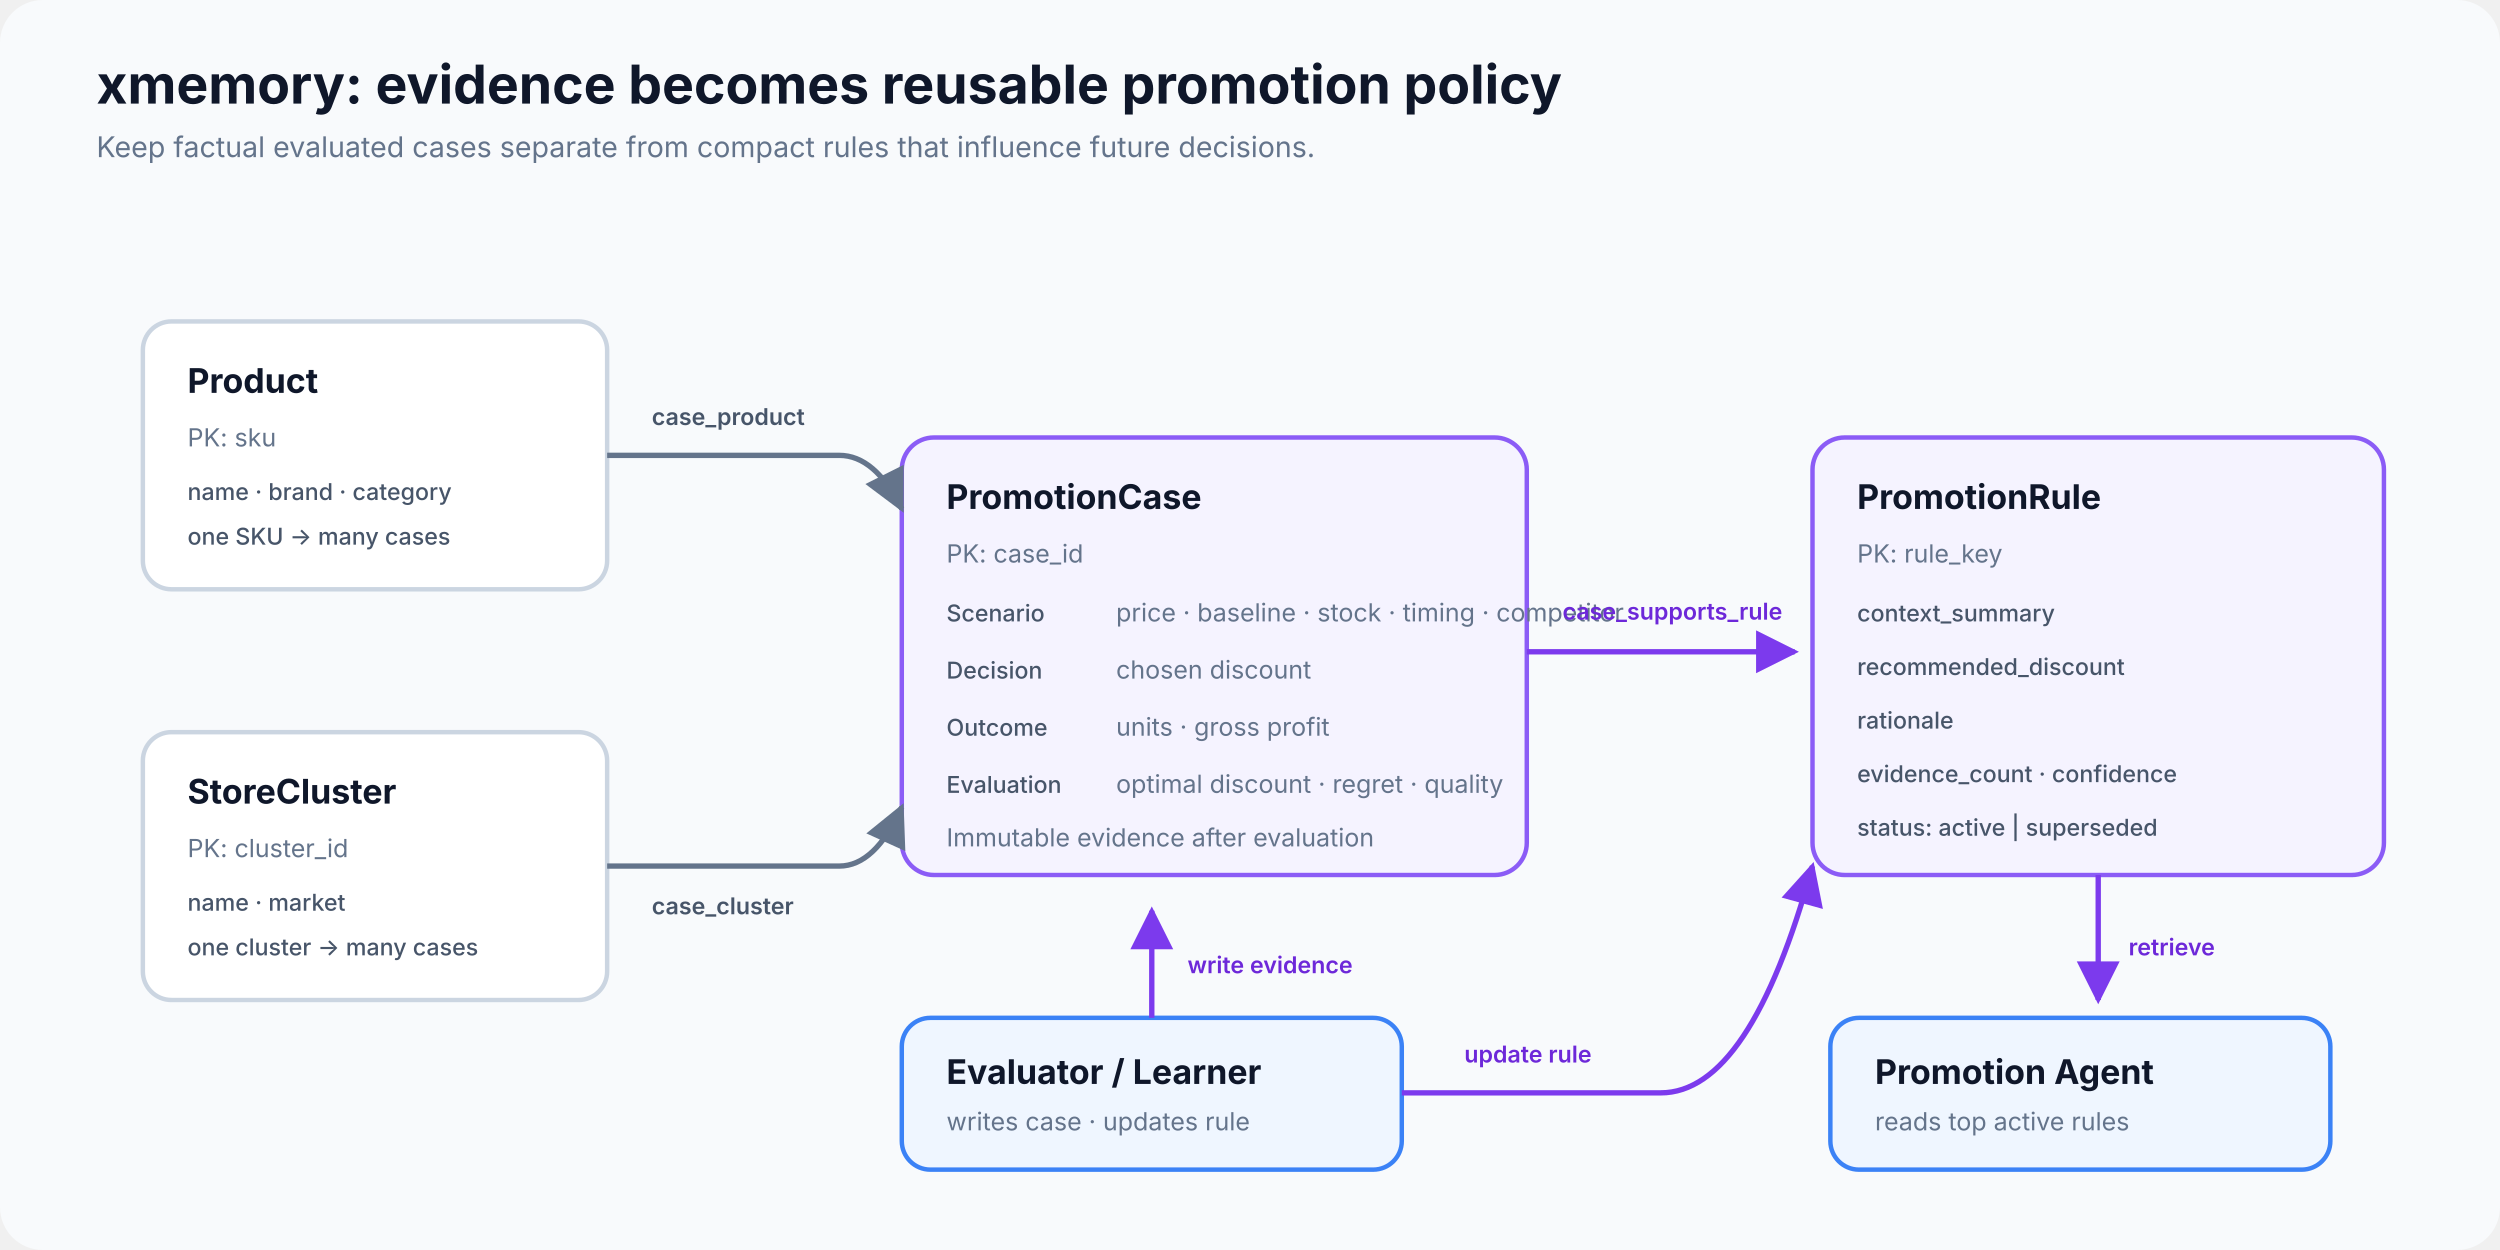
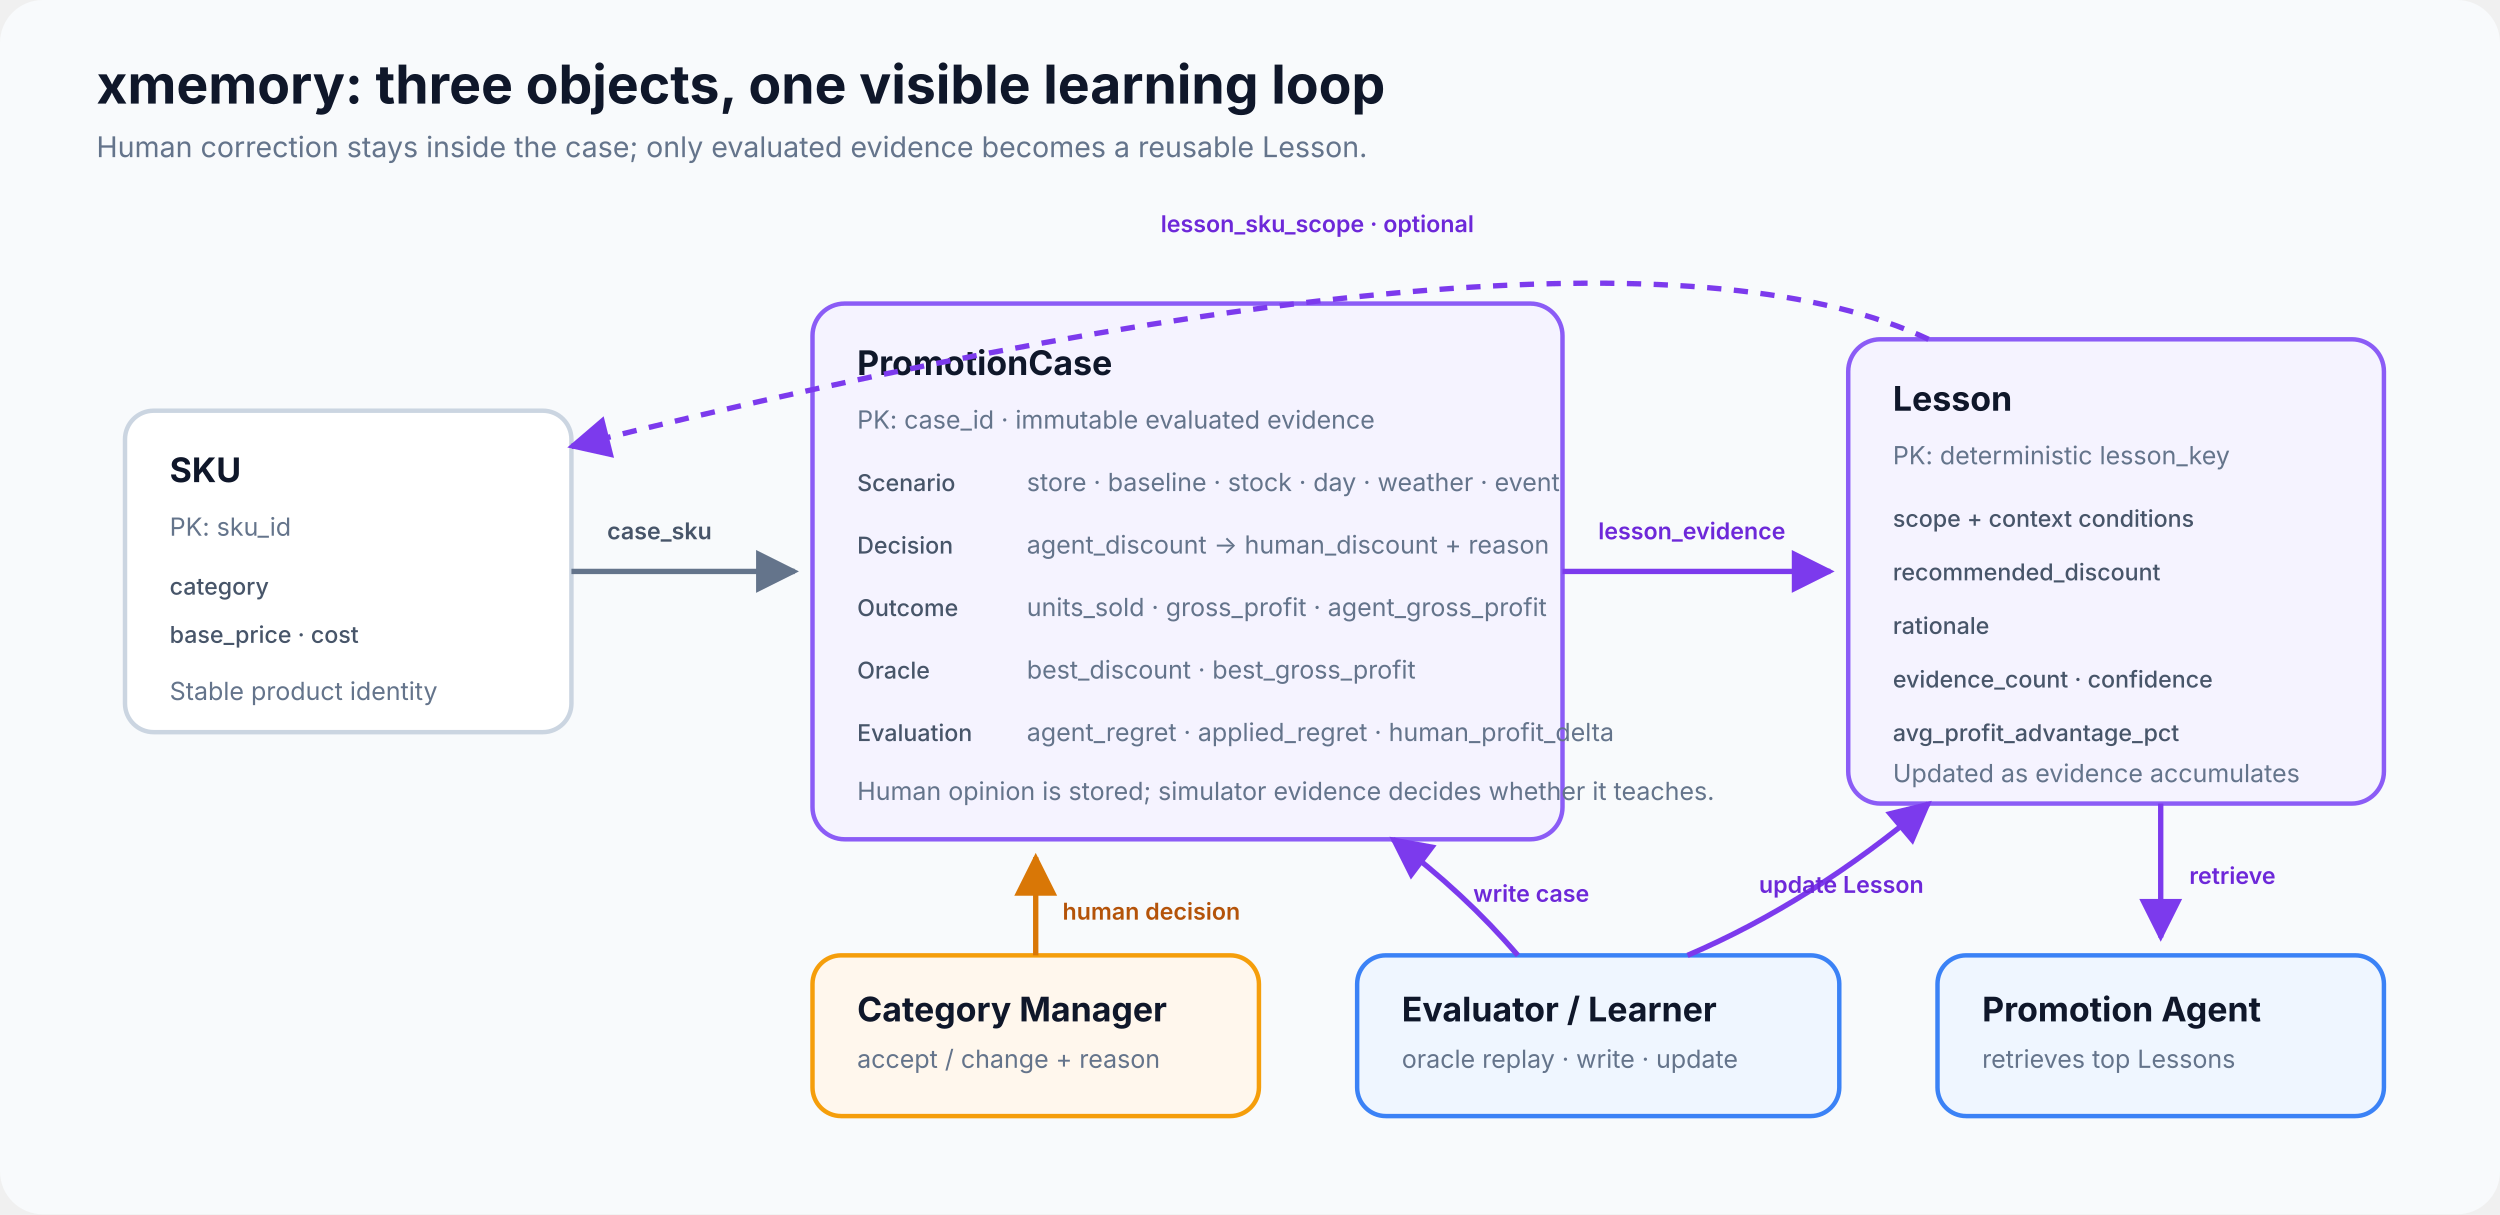
- <svg xmlns="http://www.w3.org/2000/svg" width="1400" height="700" viewBox="0 0 1400 700" role="img" aria-labelledby="title desc">
+ <svg xmlns="http://www.w3.org/2000/svg" width="1400" height="680" viewBox="0 0 1400 680" role="img" aria-labelledby="title desc">
  <defs>
    <marker id="arrow" viewBox="0 0 10 10" refX="9" refY="5" markerWidth="8" markerHeight="8" orient="auto-start-reverse">
      <path d="M0 0 L10 5 L0 10 z" fill="#64748b" />
    </marker>
    <marker id="arrowMemory" viewBox="0 0 10 10" refX="9" refY="5" markerWidth="8" markerHeight="8" orient="auto-start-reverse">
      <path d="M0 0 L10 5 L0 10 z" fill="#7c3aed" />
+     </marker>
+     <marker id="arrowHuman" viewBox="0 0 10 10" refX="9" refY="5" markerWidth="8" markerHeight="8" orient="auto-start-reverse">
+       <path d="M0 0 L10 5 L0 10 z" fill="#d97706" />
    </marker>
    <style>
      .bg{fill:#f8fafc}
      .title{font:700 30px -apple-system,BlinkMacSystemFont,"Segoe UI",sans-serif;fill:#0f172a}
      .subtitle{font:400 16px -apple-system,BlinkMacSystemFont,"Segoe UI",sans-serif;fill:#64748b}
      .entity{fill:#fff;stroke:#cbd5e1;stroke-width:2.5}
      .memory{fill:#f5f3ff;stroke:#8b5cf6;stroke-width:2.5}
      .actor{fill:#eff6ff;stroke:#3b82f6;stroke-width:2.5}
+       .human{fill:#fff7ed;stroke:#f59e0b;stroke-width:2.5}
      .h{font:700 19px -apple-system,BlinkMacSystemFont,"Segoe UI",sans-serif;fill:#0f172a}
      .body{font:400 14px -apple-system,BlinkMacSystemFont,"Segoe UI",sans-serif;fill:#64748b}
      .small{font:500 13px -apple-system,BlinkMacSystemFont,"Segoe UI",sans-serif;fill:#475569}
      .label{font:600 13px -apple-system,BlinkMacSystemFont,"Segoe UI",sans-serif;fill:#475569}
      .memoryLabel{font:600 13px -apple-system,BlinkMacSystemFont,"Segoe UI",sans-serif;fill:#6d28d9}
+       .humanLabel{font:600 13px -apple-system,BlinkMacSystemFont,"Segoe UI",sans-serif;fill:#b45309}
      .arrow{fill:none;stroke:#64748b;stroke-width:3;marker-end:url(#arrow)}
      .arrowMemory{fill:none;stroke:#7c3aed;stroke-width:3;marker-end:url(#arrowMemory)}
+       .arrowHuman{fill:none;stroke:#d97706;stroke-width:3;marker-end:url(#arrowHuman)}
+       .dashed{stroke-dasharray:8 7}
    </style>
  </defs>
-   <rect class="bg" x="0" y="0" width="1400" height="700" rx="24" />
-   <text class="title" x="54" y="58">xmemory: evidence becomes reusable promotion policy</text>
-   <text class="subtitle" x="54" y="88">Keep factual evaluated cases separate from compact rules that influence future decisions.</text>
-   <rect class="entity" x="80" y="180" width="260" height="150" rx="16" />
-   <text class="h" x="105" y="220">Product</text>
-   <text class="body" x="105" y="250">PK: sku</text>
-   <text class="small" x="105" y="280">name · brand · category</text>
-   <text class="small" x="105" y="305">one SKU → many cases</text>
-   <rect class="entity" x="80" y="410" width="260" height="150" rx="16" />
-   <text class="h" x="105" y="450">StoreCluster</text>
-   <text class="body" x="105" y="480">PK: cluster_id</text>
-   <text class="small" x="105" y="510">name · market</text>
-   <text class="small" x="105" y="535">one cluster → many cases</text>
-   <rect class="memory" x="505" y="245" width="350" height="245" rx="18" />
-   <text class="h" x="530" y="285">PromotionCase</text>
-   <text class="body" x="530" y="315">PK: case_id</text>
-   <text class="small" x="530" y="348">Scenario</text>
-   <text class="body" x="625" y="348">price · baseline · stock · timing · competitor</text>
-   <text class="small" x="530" y="380">Decision</text>
-   <text class="body" x="625" y="380">chosen discount</text>
-   <text class="small" x="530" y="412">Outcome</text>
-   <text class="body" x="625" y="412">units · gross profit</text>
-   <text class="small" x="530" y="444">Evaluation</text>
-   <text class="body" x="625" y="444">optimal discount · regret · quality</text>
-   <text class="body" x="530" y="474">Immutable evidence after evaluation</text>
-   <rect class="memory" x="1015" y="245" width="320" height="245" rx="18" />
-   <text class="h" x="1040" y="285">PromotionRule</text>
-   <text class="body" x="1040" y="315">PK: rule_key</text>
-   <text class="small" x="1040" y="348">context_summary</text>
-   <text class="small" x="1040" y="378">recommended_discount</text>
-   <text class="small" x="1040" y="408">rationale</text>
-   <text class="small" x="1040" y="438">evidence_count · confidence</text>
-   <text class="small" x="1040" y="468">status: active | superseded</text>
-   <rect class="actor" x="505" y="570" width="280" height="85" rx="16" />
-   <text class="h" x="530" y="607">Evaluator / Learner</text>
-   <text class="body" x="530" y="633">writes case · updates rule</text>
-   <rect class="actor" x="1025" y="570" width="280" height="85" rx="16" />
-   <text class="h" x="1050" y="607">Promotion Agent</text>
-   <text class="body" x="1050" y="633">reads top active rules</text>
-   <path class="arrow" d="M340 255 H470 Q490 255 505 285" />
-   <text class="label" x="365" y="238">case_product</text>
-   <path class="arrow" d="M340 485 H470 Q490 485 505 452" />
-   <text class="label" x="365" y="512">case_cluster</text>
-   <path class="arrowMemory" d="M855 365 H1005" />
-   <text class="memoryLabel" x="875" y="347">case_supports_rule</text>
-   <path class="arrowMemory" d="M645 570 V510" />
-   <text class="memoryLabel" x="665" y="545">write evidence</text>
-   <path class="arrowMemory" d="M785 612 H930 Q980 612 1015 485" />
-   <text class="memoryLabel" x="820" y="595">update rule</text>
-   <path class="arrowMemory" d="M1175 490 V560" />
-   <text class="memoryLabel" x="1192" y="535">retrieve</text>
+   <rect class="bg" x="0" y="0" width="1400" height="680" rx="24" />
+   <text class="title" x="54" y="58">xmemory: three objects, one visible learning loop</text>
+   <text class="subtitle" x="54" y="88">Human correction stays inside the case; only evaluated evidence becomes a reusable Lesson.</text>
+   <rect class="entity" x="70" y="230" width="250" height="180" rx="16" />
+   <text class="h" x="95" y="270">SKU</text>
+   <text class="body" x="95" y="300">PK: sku_id</text>
+   <text class="small" x="95" y="333">category</text>
+   <text class="small" x="95" y="360">base_price · cost</text>
+   <text class="body" x="95" y="392">Stable product identity</text>
+   <rect class="memory" x="455" y="170" width="420" height="300" rx="18" />
+   <text class="h" x="480" y="210">PromotionCase</text>
+   <text class="body" x="480" y="240">PK: case_id · immutable evaluated evidence</text>
+   <text class="small" x="480" y="275">Scenario</text>
+   <text class="body" x="575" y="275">store · baseline · stock · day · weather · event</text>
+   <text class="small" x="480" y="310">Decision</text>
+   <text class="body" x="575" y="310">agent_discount → human_discount + reason</text>
+   <text class="small" x="480" y="345">Outcome</text>
+   <text class="body" x="575" y="345">units_sold · gross_profit · agent_gross_profit</text>
+   <text class="small" x="480" y="380">Oracle</text>
+   <text class="body" x="575" y="380">best_discount · best_gross_profit</text>
+   <text class="small" x="480" y="415">Evaluation</text>
+   <text class="body" x="575" y="415">agent_regret · applied_regret · human_profit_delta</text>
+   <text class="body" x="480" y="448">Human opinion is stored; simulator evidence decides whether it teaches.</text>
+   <rect class="memory" x="1035" y="190" width="300" height="260" rx="18" />
+   <text class="h" x="1060" y="230">Lesson</text>
+   <text class="body" x="1060" y="260">PK: deterministic lesson_key</text>
+   <text class="small" x="1060" y="295">scope + context conditions</text>
+   <text class="small" x="1060" y="325">recommended_discount</text>
+   <text class="small" x="1060" y="355">rationale</text>
+   <text class="small" x="1060" y="385">evidence_count · confidence</text>
+   <text class="small" x="1060" y="415">avg_profit_advantage_pct</text>
+   <text class="body" x="1060" y="438">Updated as evidence accumulates</text>
+   <rect class="human" x="455" y="535" width="250" height="90" rx="16" />
+   <text class="h" x="480" y="572">Category Manager</text>
+   <text class="body" x="480" y="598">accept / change + reason</text>
+   <rect class="actor" x="760" y="535" width="270" height="90" rx="16" />
+   <text class="h" x="785" y="572">Evaluator / Learner</text>
+   <text class="body" x="785" y="598">oracle replay · write · update</text>
+   <rect class="actor" x="1085" y="535" width="250" height="90" rx="16" />
+   <text class="h" x="1110" y="572">Promotion Agent</text>
+   <text class="body" x="1110" y="598">retrieves top Lessons</text>
+   <path class="arrow" d="M320 320 H445" />
+   <text class="label" x="340" y="302">case_sku</text>
+   <path class="arrowMemory" d="M875 320 H1025" />
+   <text class="memoryLabel" x="895" y="302">lesson_evidence</text>
+   <path class="arrowMemory dashed" d="M1080 190 Q900 105 320 250" />
+   <text class="memoryLabel" x="650" y="130">lesson_sku_scope · optional</text>
+   <path class="arrowHuman" d="M580 535 V480" />
+   <text class="humanLabel" x="595" y="515">human decision</text>
+   <path class="arrowMemory" d="M850 535 Q820 500 780 470" />
+   <text class="memoryLabel" x="825" y="505">write case</text>
+   <path class="arrowMemory" d="M945 535 Q1015 505 1080 450" />
+   <text class="memoryLabel" x="985" y="500">update Lesson</text>
+   <path class="arrowMemory" d="M1210 450 V525" />
+   <text class="memoryLabel" x="1226" y="495">retrieve</text>
</svg>
